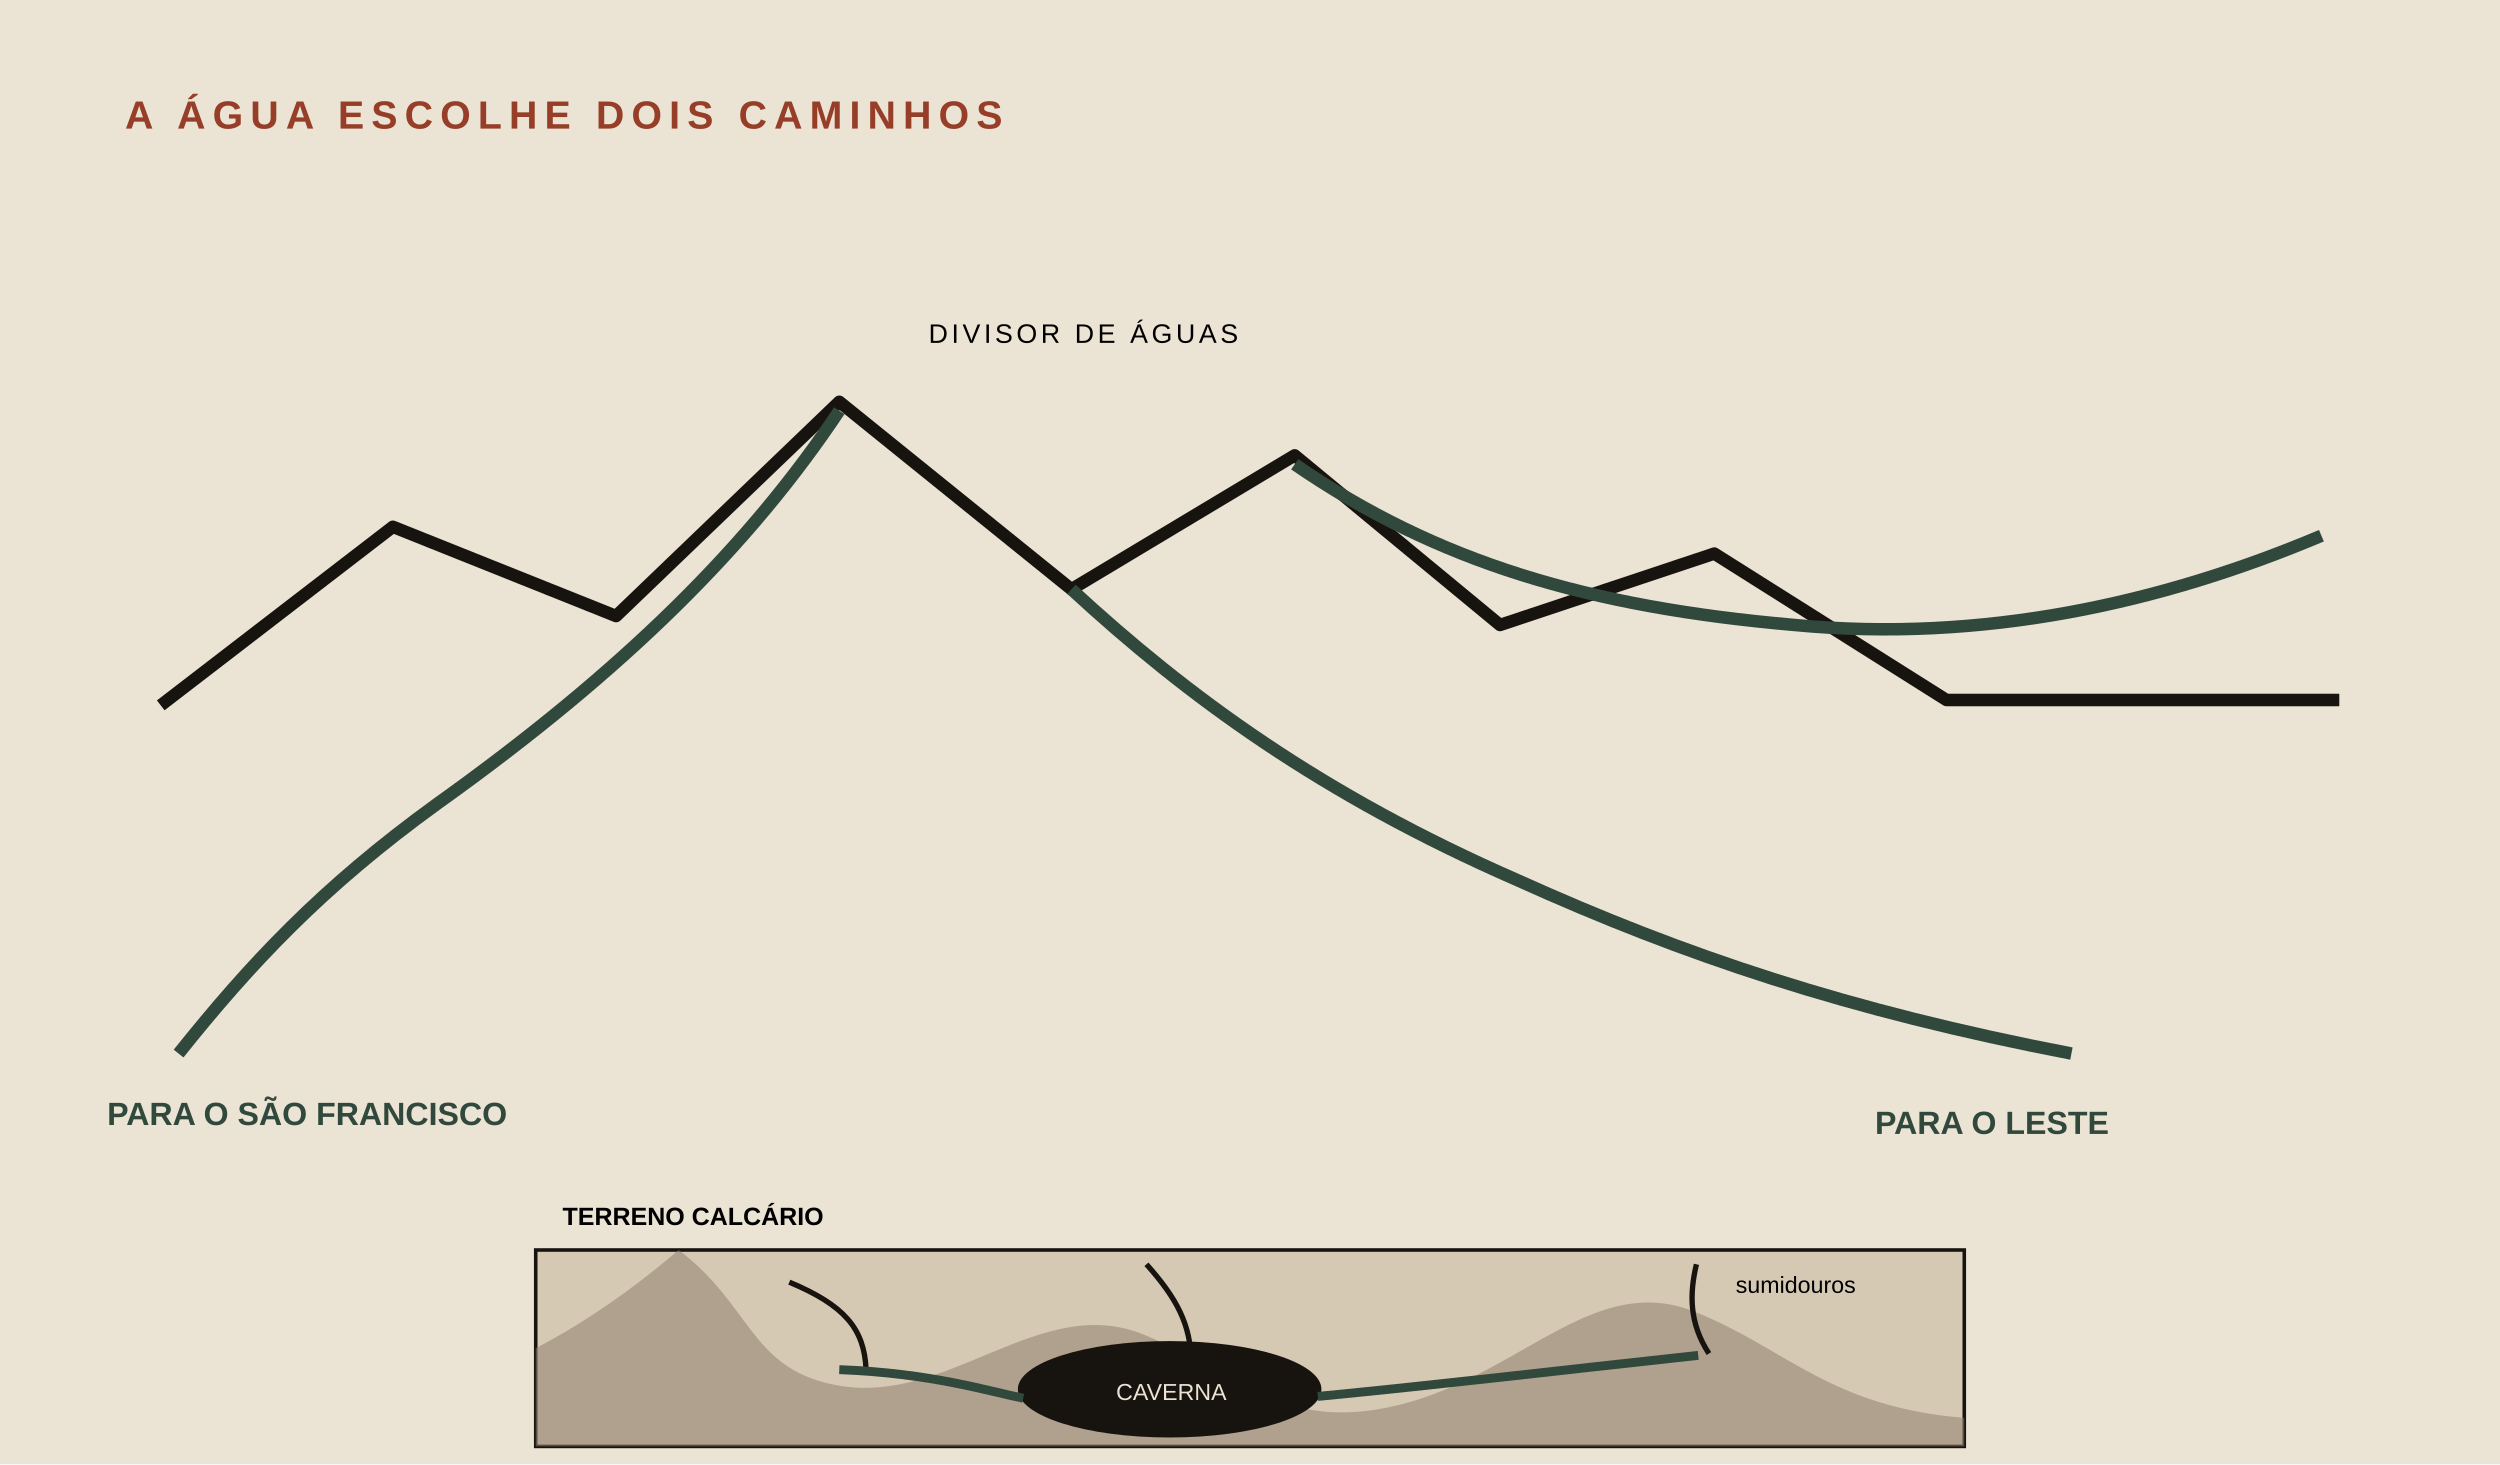
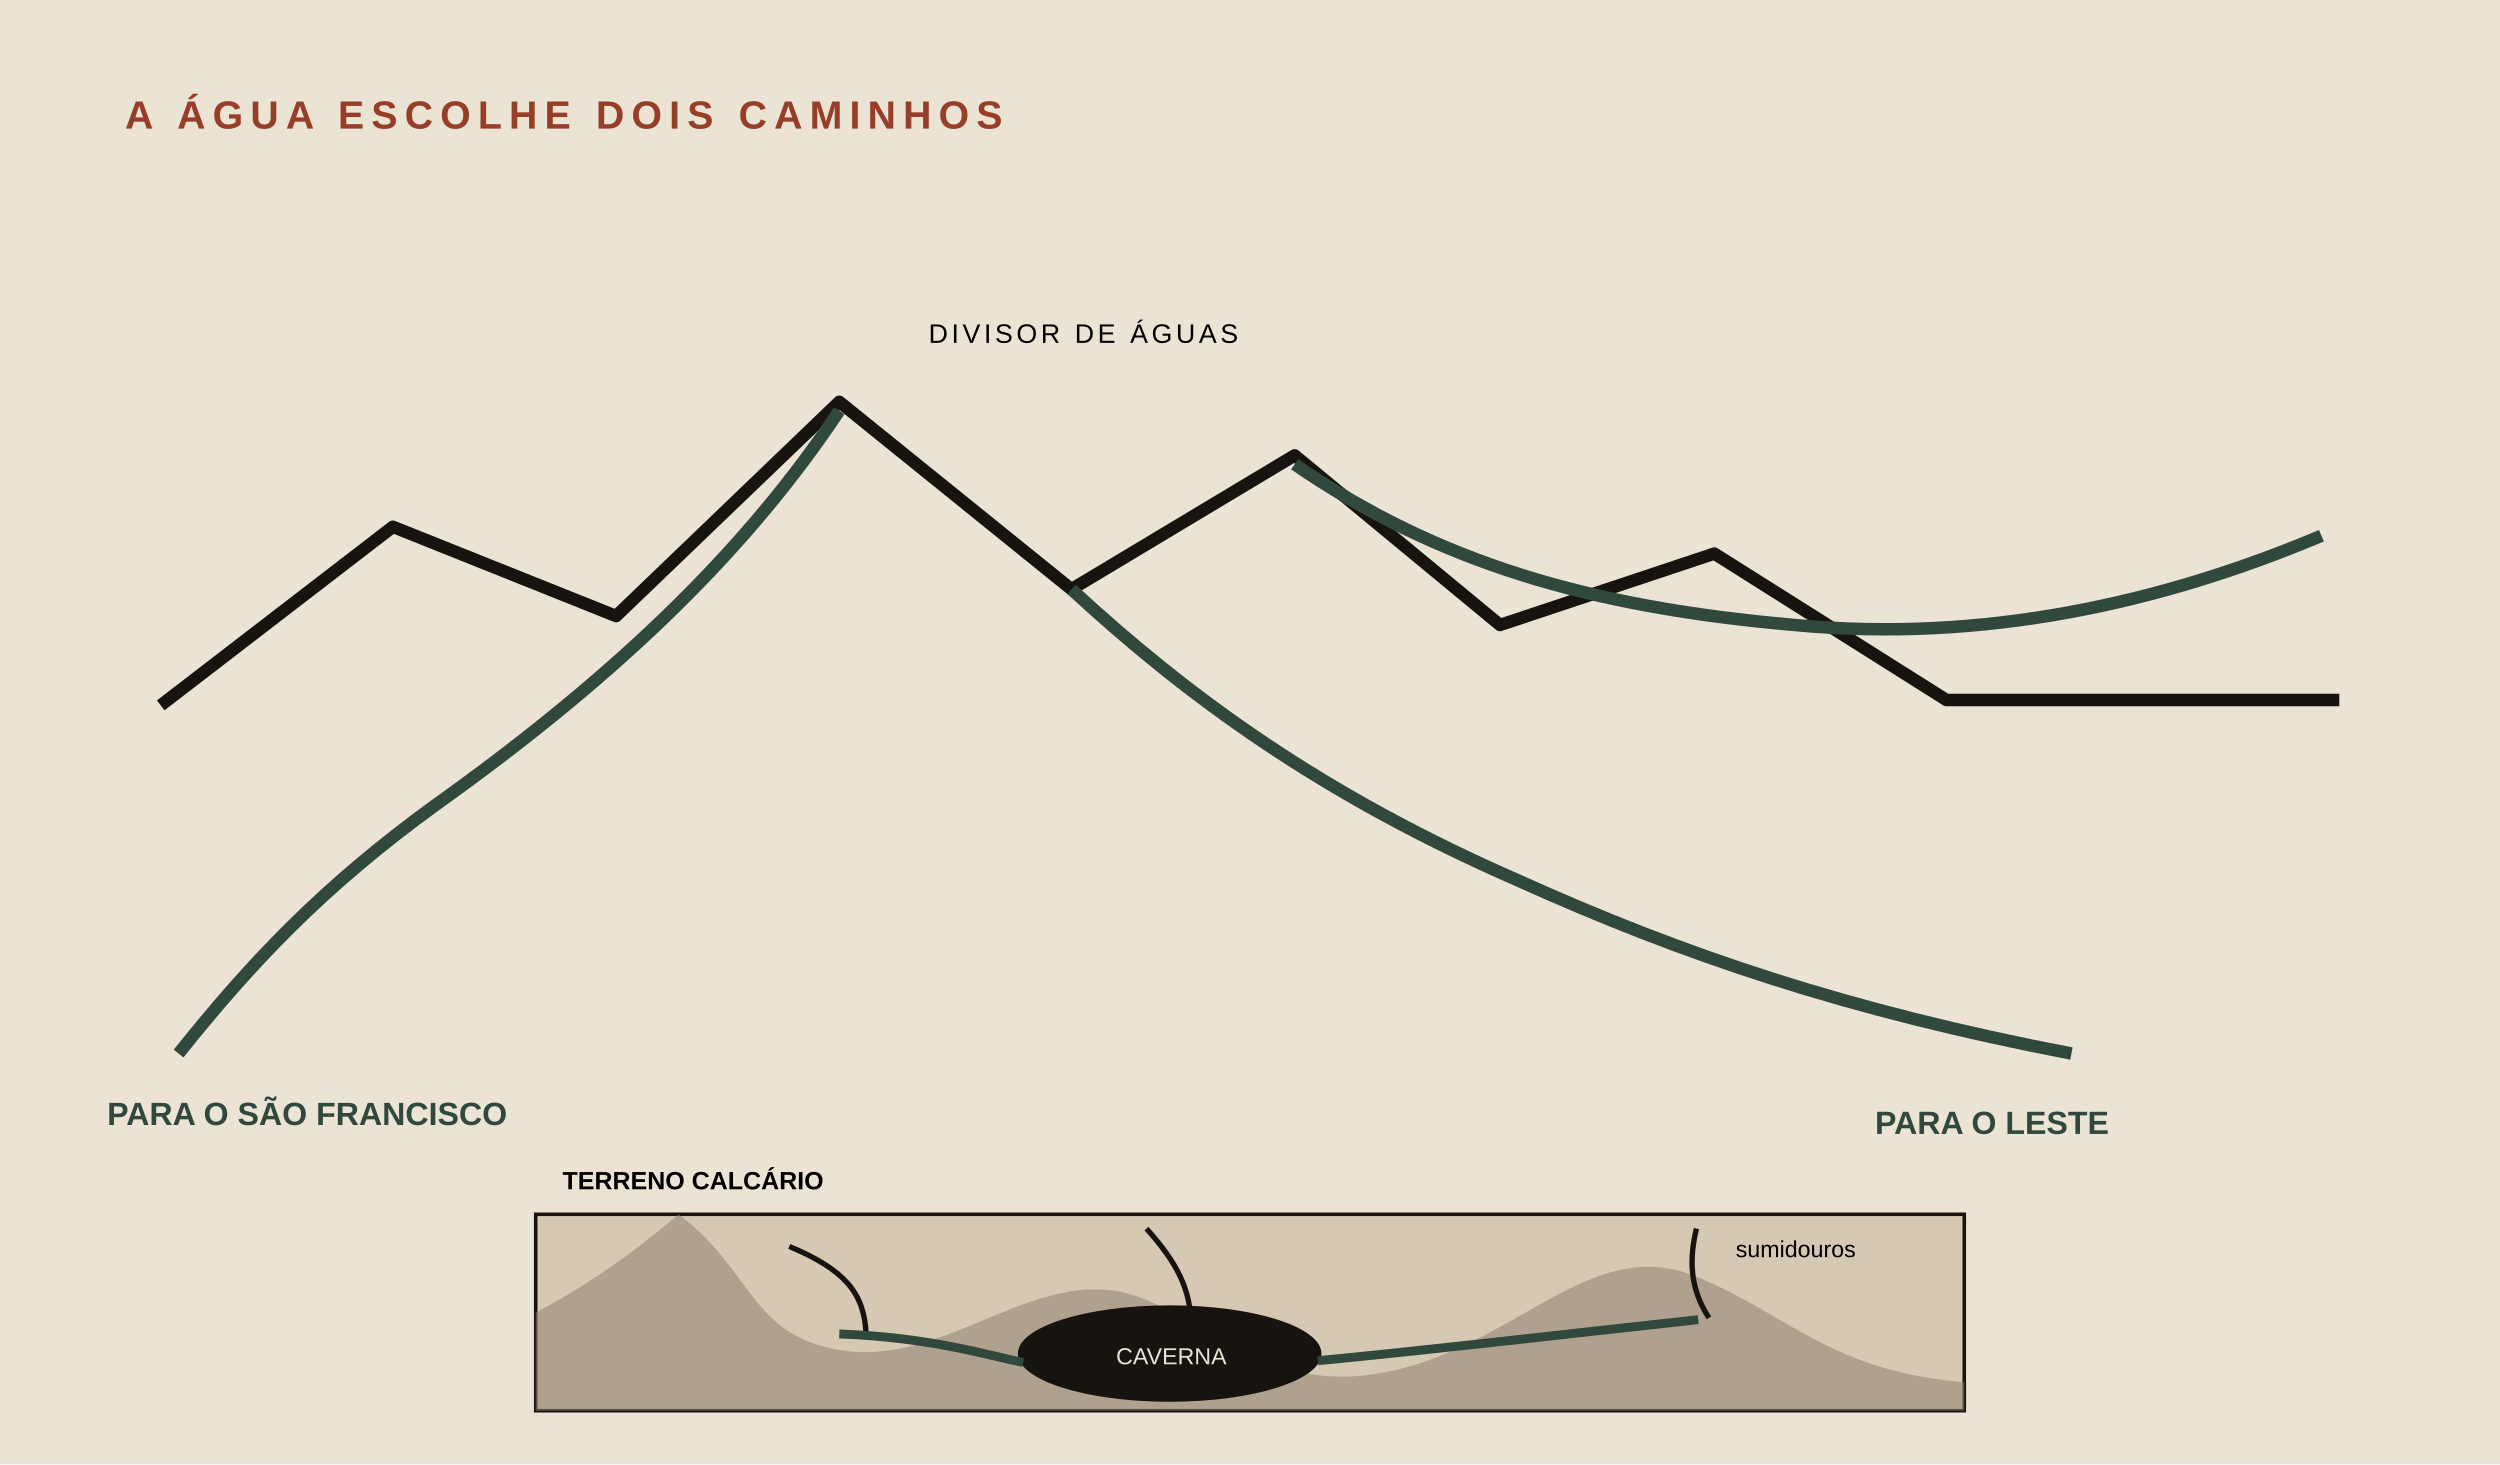
<svg xmlns="http://www.w3.org/2000/svg" viewBox="0 0 1400 820" role="img" aria-labelledby="t d">
  <rect width="1400" height="820" fill="#ebe3d4" />
  <text x="70" y="72" font-family="Arial" font-weight="800" font-size="22" letter-spacing="4" fill="#963e27">A ÁGUA ESCOLHE DOIS CAMINHOS</text>
  <path d="M90 395L220 295L345 345L470 225L600 330L725 255L840 350L960 310L1090 392L1310 392" fill="none" stroke="#17130f" stroke-width="7" stroke-linejoin="round" />
  <path d="M470 230C420 305 350 375 245 450C180 497 140 540 100 590" fill="none" stroke="#31483c" stroke-width="7" />
  <path d="M600 330C665 390 740 445 850 493C943 535 1035 566 1160 590" fill="none" stroke="#31483c" stroke-width="7" />
  <path d="M725 260C805 315 890 340 1005 350C1110 360 1210 338 1300 300" fill="none" stroke="#31483c" stroke-width="7" />
  <text x="60" y="630" font-family="Arial" font-size="18" font-weight="800" fill="#31483c">PARA O SÃO FRANCISCO</text>
  <text x="1050" y="635" font-family="Arial" font-size="18" font-weight="800" fill="#31483c">PARA O LESTE</text>
  <text x="520" y="192" font-family="Arial" font-size="15" letter-spacing="2">DIVISOR DE ÁGUAS</text>
-   <g transform="translate(300,700)">
+   <g transform="translate(300,680)">
    <path d="M0 0H800V110H0Z" fill="#d6c9b4" stroke="#17130f" stroke-width="2" />
    <path d="M80 0C120 30 120 65 165 75C230 90 282 22 342 48C395 70 420 105 490 85C555 66 595 12 650 35C700 55 725 88 800 94V110H0V55C25 42 52 24 80 0Z" fill="#8e806d" opacity=".55" />
    <path d="M142 18C173 31 184 44 185 67M342 8C359 27 367 42 367 63M650 8C646 25 646 41 657 58" fill="none" stroke="#17130f" stroke-width="3" />
    <ellipse cx="355" cy="78" rx="85" ry="27" fill="#17130f" />
    <text x="325" y="84" font-family="Arial" font-size="13" fill="#ebe3d4">CAVERNA</text>
    <path d="M170 67C222 69 253 79 273 83" fill="none" stroke="#31483c" stroke-width="5" />
    <path d="M438 82C510 75 568 68 651 59" fill="none" stroke="#31483c" stroke-width="5" />
    <text x="15" y="-14" font-family="Arial" font-size="14" font-weight="800">TERRENO CALCÁRIO</text>
    <text x="672" y="24" font-family="Arial" font-size="13">sumidouros</text>
  </g>
</svg>
